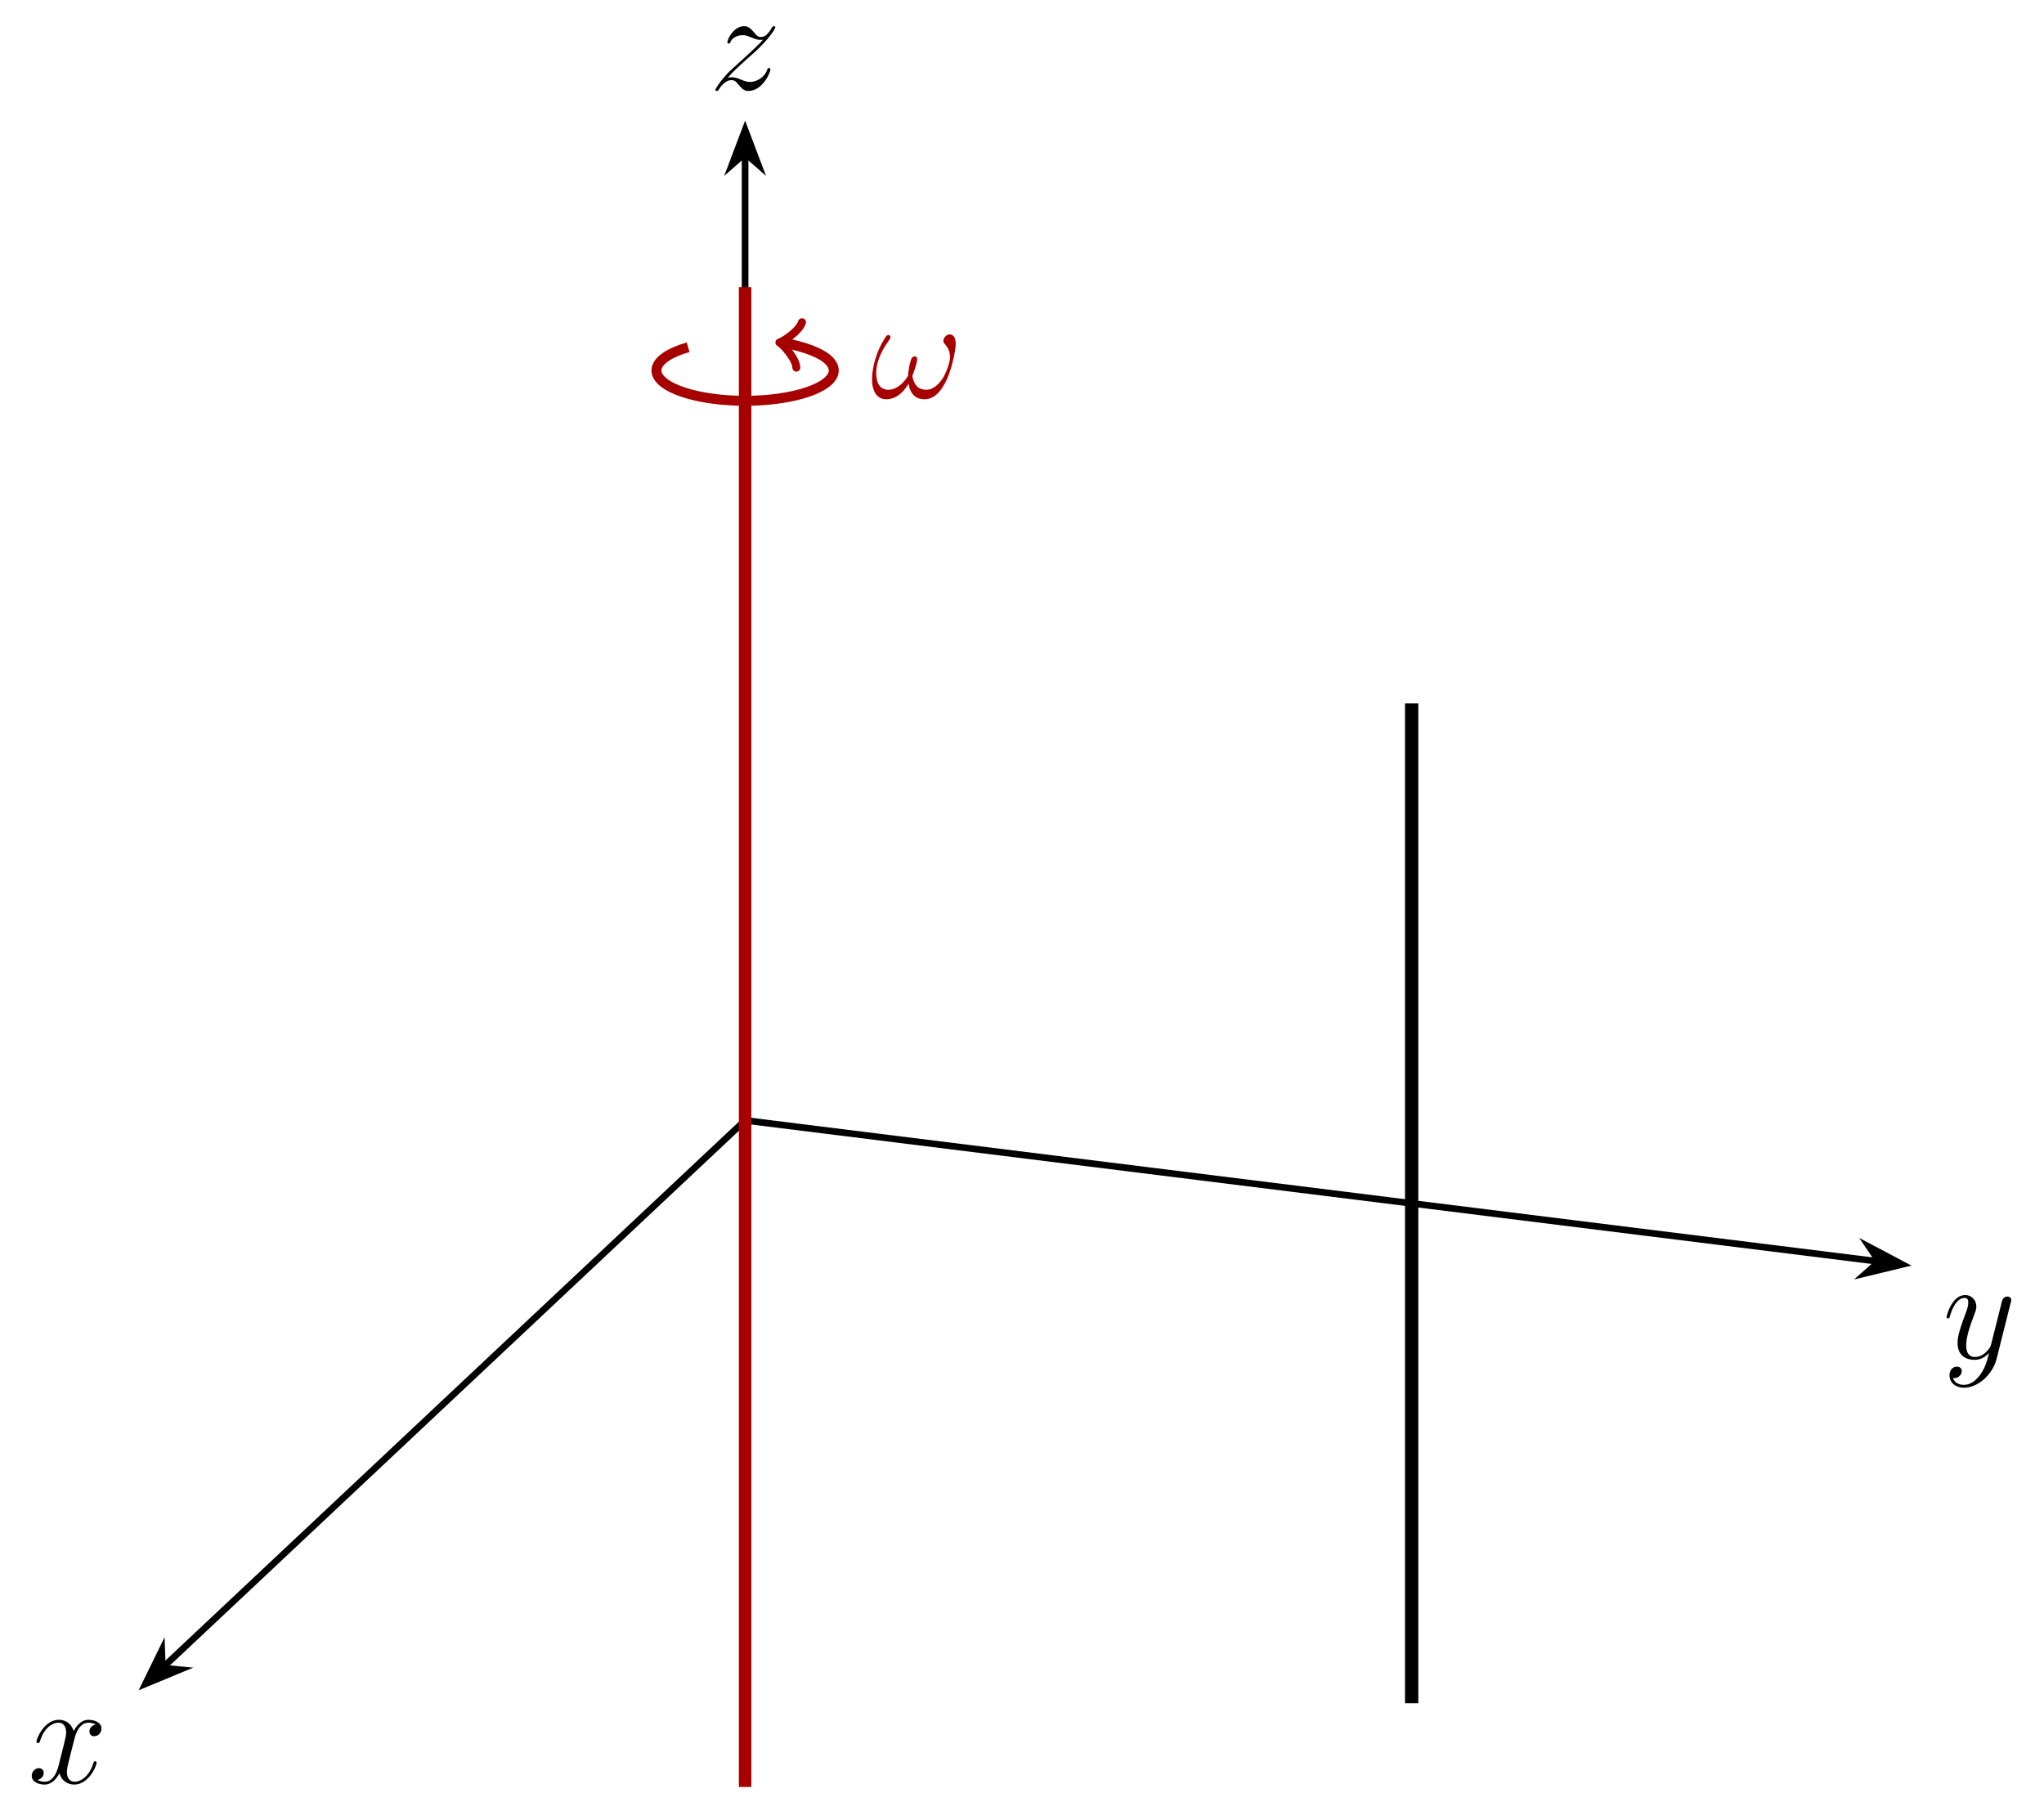
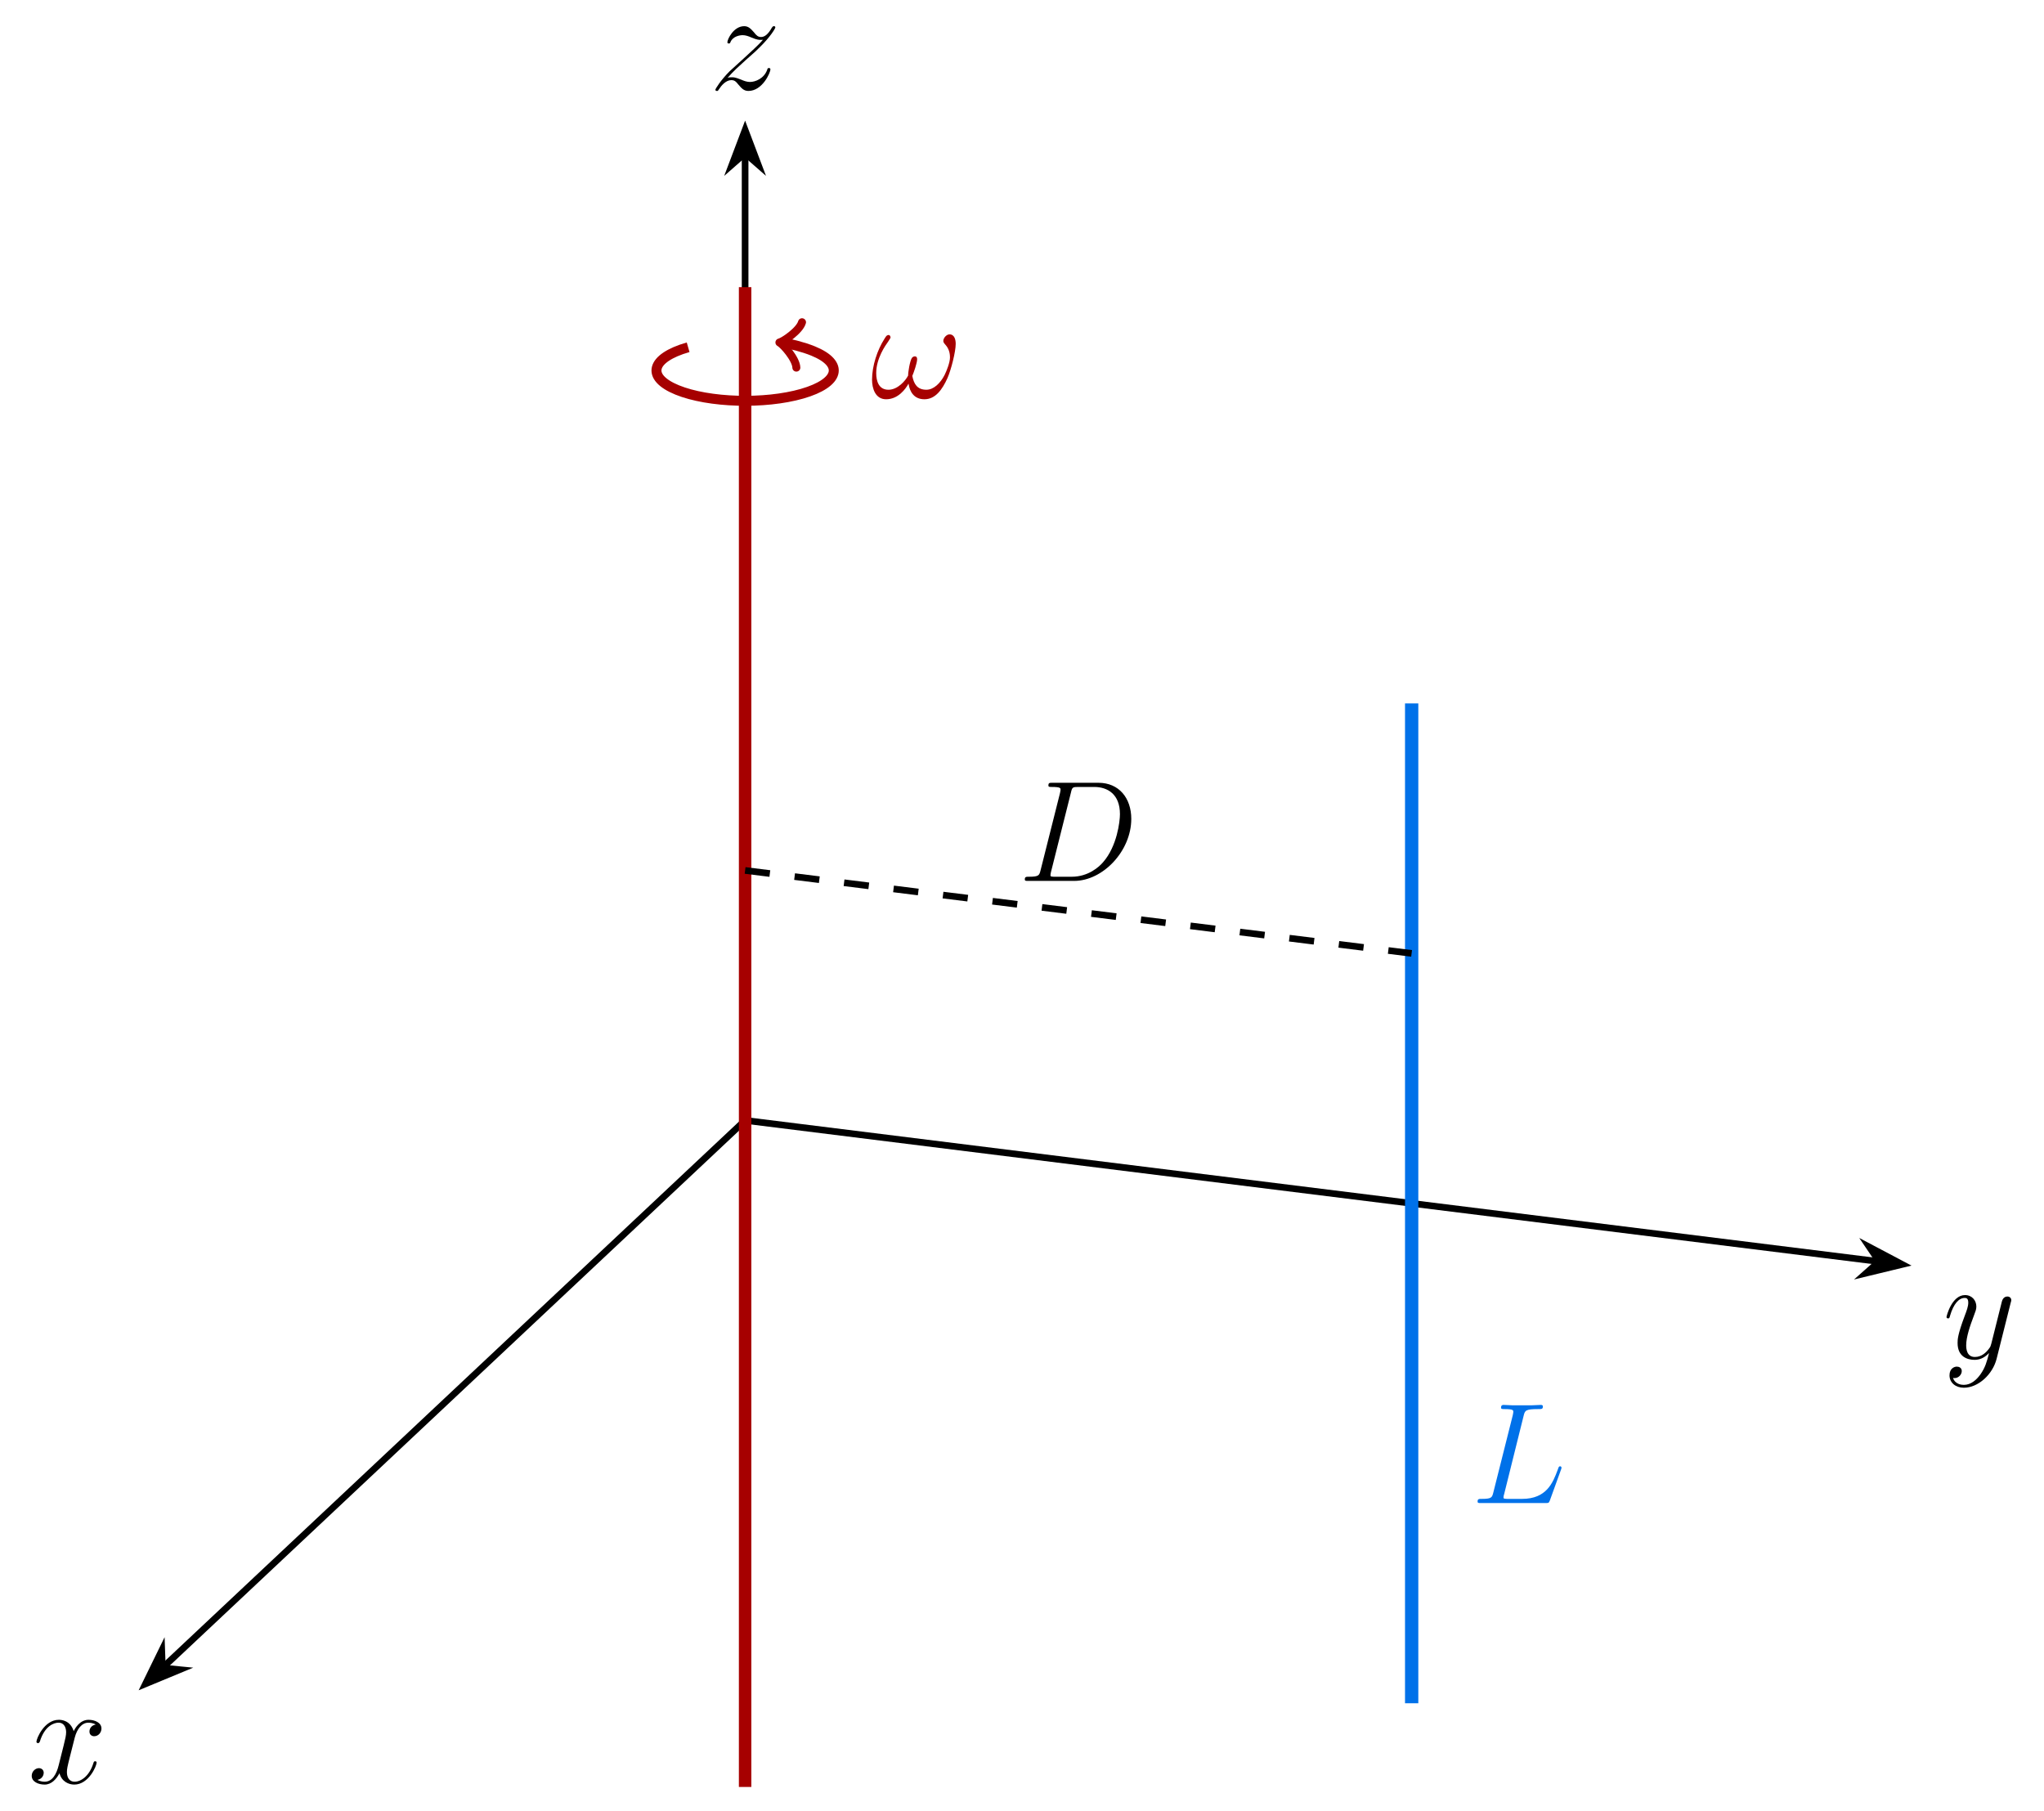
<svg xmlns="http://www.w3.org/2000/svg" xmlns:xlink="http://www.w3.org/1999/xlink" width="245.08" height="217.122" viewBox="0 0 245.08 217.122">
  <defs>
    <g>
      <g id="glyph-0-0">
        <path d="M 8.156 -7.031 C 7.609 -6.922 7.406 -6.516 7.406 -6.188 C 7.406 -5.766 7.734 -5.625 7.969 -5.625 C 8.484 -5.625 8.844 -6.078 8.844 -6.547 C 8.844 -7.266 8.031 -7.594 7.297 -7.594 C 6.25 -7.594 5.672 -6.562 5.516 -6.234 C 5.109 -7.531 4.047 -7.594 3.734 -7.594 C 1.984 -7.594 1.047 -5.344 1.047 -4.953 C 1.047 -4.891 1.125 -4.797 1.234 -4.797 C 1.375 -4.797 1.406 -4.906 1.453 -4.969 C 2.031 -6.891 3.188 -7.25 3.688 -7.25 C 4.453 -7.25 4.609 -6.531 4.609 -6.109 C 4.609 -5.734 4.516 -5.344 4.312 -4.516 L 3.719 -2.156 C 3.469 -1.125 2.969 -0.172 2.047 -0.172 C 1.969 -0.172 1.531 -0.172 1.172 -0.391 C 1.797 -0.516 1.922 -1.031 1.922 -1.234 C 1.922 -1.578 1.672 -1.797 1.344 -1.797 C 0.938 -1.797 0.484 -1.422 0.484 -0.875 C 0.484 -0.156 1.297 0.172 2.031 0.172 C 2.859 0.172 3.438 -0.484 3.812 -1.188 C 4.078 -0.172 4.938 0.172 5.578 0.172 C 7.328 0.172 8.266 -2.078 8.266 -2.469 C 8.266 -2.547 8.203 -2.625 8.094 -2.625 C 7.938 -2.625 7.922 -2.531 7.875 -2.391 C 7.406 -0.875 6.406 -0.172 5.625 -0.172 C 5.031 -0.172 4.703 -0.625 4.703 -1.328 C 4.703 -1.703 4.766 -1.984 5.047 -3.109 L 5.641 -5.453 C 5.906 -6.484 6.484 -7.25 7.281 -7.25 C 7.312 -7.25 7.797 -7.25 8.156 -7.031 Z M 8.156 -7.031 " />
      </g>
      <g id="glyph-0-1">
        <path d="M 4.531 1.922 C 4.062 2.578 3.391 3.172 2.547 3.172 C 2.344 3.172 1.516 3.141 1.25 2.344 C 1.312 2.359 1.391 2.359 1.422 2.359 C 1.953 2.359 2.297 1.906 2.297 1.516 C 2.297 1.125 1.969 0.984 1.703 0.984 C 1.422 0.984 0.828 1.188 0.828 2.031 C 0.828 2.906 1.562 3.516 2.547 3.516 C 4.266 3.516 6.016 1.922 6.484 0.016 L 8.172 -6.703 C 8.203 -6.781 8.234 -6.891 8.234 -6.984 C 8.234 -7.25 8.031 -7.422 7.766 -7.422 C 7.609 -7.422 7.25 -7.359 7.109 -6.828 L 5.844 -1.781 C 5.75 -1.469 5.75 -1.422 5.609 -1.234 C 5.266 -0.75 4.703 -0.172 3.875 -0.172 C 2.906 -0.172 2.828 -1.125 2.828 -1.578 C 2.828 -2.562 3.281 -3.891 3.75 -5.125 C 3.938 -5.625 4.047 -5.875 4.047 -6.219 C 4.047 -6.938 3.531 -7.594 2.688 -7.594 C 1.109 -7.594 0.469 -5.094 0.469 -4.953 C 0.469 -4.891 0.531 -4.797 0.656 -4.797 C 0.812 -4.797 0.828 -4.875 0.891 -5.109 C 1.312 -6.562 1.969 -7.25 2.641 -7.25 C 2.797 -7.25 3.078 -7.25 3.078 -6.688 C 3.078 -6.234 2.891 -5.734 2.641 -5.078 C 1.797 -2.828 1.797 -2.25 1.797 -1.844 C 1.797 -0.203 2.969 0.172 3.828 0.172 C 4.328 0.172 4.938 0.016 5.547 -0.625 L 5.562 -0.609 C 5.297 0.406 5.125 1.078 4.531 1.922 Z M 4.531 1.922 " />
      </g>
      <g id="glyph-0-2">
        <path d="M 2.188 -1.391 C 2.922 -2.234 3.531 -2.766 4.391 -3.547 C 5.422 -4.438 5.875 -4.875 6.109 -5.125 C 7.312 -6.312 7.922 -7.312 7.922 -7.453 C 7.922 -7.594 7.781 -7.594 7.75 -7.594 C 7.625 -7.594 7.594 -7.531 7.5 -7.406 C 7.078 -6.656 6.656 -6.297 6.219 -6.297 C 5.859 -6.297 5.672 -6.453 5.344 -6.875 C 4.969 -7.297 4.688 -7.594 4.188 -7.594 C 2.922 -7.594 2.172 -6.031 2.172 -5.672 C 2.172 -5.609 2.188 -5.516 2.344 -5.516 C 2.484 -5.516 2.5 -5.578 2.547 -5.703 C 2.844 -6.391 3.672 -6.516 4 -6.516 C 4.359 -6.516 4.703 -6.391 5.062 -6.234 C 5.719 -5.953 5.984 -5.953 6.172 -5.953 C 6.281 -5.953 6.359 -5.953 6.438 -5.969 C 5.875 -5.297 4.938 -4.484 4.172 -3.766 L 2.422 -2.172 C 1.375 -1.109 0.734 -0.094 0.734 0.031 C 0.734 0.141 0.828 0.172 0.938 0.172 C 1.031 0.172 1.047 0.156 1.172 -0.047 C 1.453 -0.484 2 -1.125 2.641 -1.125 C 3 -1.125 3.172 -1 3.516 -0.562 C 3.844 -0.188 4.125 0.172 4.688 0.172 C 6.375 0.172 7.328 -2.016 7.328 -2.406 C 7.328 -2.484 7.312 -2.578 7.141 -2.578 C 7.016 -2.578 6.984 -2.516 6.938 -2.344 C 6.562 -1.328 5.547 -0.906 4.875 -0.906 C 4.516 -0.906 4.172 -1.031 3.812 -1.188 C 3.109 -1.469 2.922 -1.469 2.703 -1.469 C 2.531 -1.469 2.344 -1.469 2.188 -1.391 Z M 2.188 -1.391 " />
      </g>
      <g id="glyph-0-3">
        <path d="M 10.234 -6.469 C 10.234 -6.969 10.094 -7.609 9.484 -7.609 C 9.141 -7.609 8.75 -7.188 8.75 -6.828 C 8.75 -6.688 8.812 -6.578 8.953 -6.422 C 9.219 -6.125 9.547 -5.672 9.547 -4.859 C 9.547 -4.234 9.156 -3.25 8.891 -2.719 C 8.406 -1.781 7.609 -0.969 6.719 -0.969 C 5.625 -0.969 5.219 -1.656 5.031 -2.625 C 5.219 -3.062 5.609 -4.188 5.609 -4.625 C 5.609 -4.828 5.547 -4.969 5.328 -4.969 C 5.203 -4.969 5.062 -4.906 4.969 -4.766 C 4.734 -4.391 4.516 -3.031 4.531 -2.672 C 4.203 -2.031 3.266 -0.969 2.172 -0.969 C 1.016 -0.969 0.703 -1.984 0.703 -2.969 C 0.703 -4.75 1.828 -6.312 2.141 -6.75 C 2.312 -7.016 2.422 -7.188 2.422 -7.219 C 2.422 -7.328 2.359 -7.531 2.203 -7.531 C 1.922 -7.531 1.844 -7.297 1.703 -7.094 C 0.828 -5.734 0.203 -3.828 0.203 -2.172 C 0.203 -1.109 0.609 0.172 1.891 0.172 C 3.328 0.172 4.219 -1.047 4.578 -1.703 C 4.719 -0.734 5.234 0.172 6.484 0.172 C 7.797 0.172 8.625 -0.984 9.25 -2.375 C 9.688 -3.375 10.234 -5.531 10.234 -6.469 Z M 10.234 -6.469 " />
+       </g>
+       <g id="glyph-0-4">
+         <path d="M 6.312 -10.438 C 6.469 -11.094 6.531 -11.266 8.047 -11.266 C 8.5 -11.266 8.625 -11.266 8.625 -11.594 C 8.625 -11.766 8.438 -11.766 8.375 -11.766 C 8.031 -11.766 7.625 -11.719 7.281 -11.719 L 4.969 -11.719 C 4.656 -11.719 4.266 -11.766 3.938 -11.766 C 3.812 -11.766 3.609 -11.766 3.609 -11.438 C 3.609 -11.266 3.766 -11.266 4.031 -11.266 C 5.078 -11.266 5.078 -11.125 5.078 -10.938 C 5.078 -10.906 5.078 -10.797 5.016 -10.531 L 2.688 -1.281 C 2.531 -0.672 2.5 -0.5 1.297 -0.5 C 0.969 -0.5 0.797 -0.5 0.797 -0.188 C 0.797 0 0.891 0 1.234 0 L 8.953 0 C 9.328 0 9.344 -0.016 9.469 -0.328 L 10.797 -4 C 10.828 -4.078 10.859 -4.188 10.859 -4.234 C 10.859 -4.344 10.781 -4.406 10.688 -4.406 C 10.672 -4.406 10.594 -4.406 10.562 -4.344 C 10.516 -4.328 10.516 -4.281 10.391 -3.953 C 9.828 -2.438 9.062 -0.5 6.141 -0.5 L 4.5 -0.5 C 4.25 -0.5 4.219 -0.5 4.109 -0.516 C 3.922 -0.531 3.906 -0.562 3.906 -0.703 C 3.906 -0.828 3.938 -0.938 3.984 -1.078 Z M 6.312 -10.438 " />
+       </g>
+       <g id="glyph-0-5">
+         <path d="M 2.703 -1.281 C 2.547 -0.672 2.516 -0.5 1.312 -0.5 C 0.984 -0.5 0.812 -0.5 0.812 -0.188 C 0.812 0 0.906 0 1.25 0 L 6.719 0 C 10.188 0 13.578 -3.594 13.578 -7.438 C 13.578 -9.922 12.109 -11.766 9.641 -11.766 L 4.109 -11.766 C 3.781 -11.766 3.641 -11.766 3.641 -11.438 C 3.641 -11.266 3.781 -11.266 4.047 -11.266 C 5.094 -11.266 5.094 -11.125 5.094 -10.938 C 5.094 -10.906 5.094 -10.797 5.031 -10.531 Z M 6.344 -10.594 C 6.484 -11.234 6.562 -11.266 7.234 -11.266 L 9.125 -11.266 C 10.75 -11.266 12.219 -10.391 12.219 -8 C 12.219 -7.141 11.875 -4.156 10.203 -2.25 C 9.734 -1.688 8.422 -0.5 6.438 -0.5 L 4.484 -0.5 C 4.234 -0.5 4.203 -0.5 4.094 -0.516 C 3.906 -0.531 3.891 -0.562 3.891 -0.703 C 3.891 -0.828 3.922 -0.938 3.953 -1.078 Z M 6.344 -10.594 " />
      </g>
    </g>
  </defs>
  <path fill="none" stroke-width="0.797" stroke-linecap="butt" stroke-linejoin="miter" stroke="rgb(0%, 0%, 0%)" stroke-opacity="1" stroke-miterlimit="10" d="M -0.001 -0.002 L -69.728 -65.521 " transform="matrix(1, 0, 0, -1, 89.341, 134.334)" />
  <path fill-rule="nonzero" fill="rgb(0%, 0%, 0%)" fill-opacity="1" stroke-width="0.797" stroke-linecap="butt" stroke-linejoin="miter" stroke="rgb(0%, 0%, 0%)" stroke-opacity="1" stroke-miterlimit="10" d="M 5.44 0.001 L 1.287 1.572 L 2.662 0 L 1.288 -1.571 Z M 5.44 0.001 " transform="matrix(-0.7287, 0.68475, 0.68475, 0.7287, 21.40863, 198.1689)" />
  <g fill="rgb(0%, 0%, 0%)" fill-opacity="1">
    <use xlink:href="#glyph-0-0" x="3.32" y="213.801" />
  </g>
  <path fill="none" stroke-width="0.797" stroke-linecap="butt" stroke-linejoin="miter" stroke="rgb(0%, 0%, 0%)" stroke-opacity="1" stroke-miterlimit="10" d="M -0.001 -0.002 L 135.784 -16.904 " transform="matrix(1, 0, 0, -1, 89.341, 134.334)" />
  <path fill-rule="nonzero" fill="rgb(0%, 0%, 0%)" fill-opacity="1" stroke-width="0.797" stroke-linecap="butt" stroke-linejoin="miter" stroke="rgb(0%, 0%, 0%)" stroke-opacity="1" stroke-miterlimit="10" d="M 5.44 -0.002 L 1.288 1.572 L 2.665 -0.001 L 1.286 -1.57 Z M 5.44 -0.002 " transform="matrix(0.99231, 0.1235, 0.1235, -0.99231, 222.6797, 150.9321)" />
  <g fill="rgb(0%, 0%, 0%)" fill-opacity="1">
    <use xlink:href="#glyph-0-1" x="232.922" y="162.875" />
  </g>
  <path fill="none" stroke-width="0.797" stroke-linecap="butt" stroke-linejoin="miter" stroke="rgb(0%, 0%, 0%)" stroke-opacity="1" stroke-miterlimit="10" d="M -0.001 -0.002 L -0.001 115.772 " transform="matrix(1, 0, 0, -1, 89.341, 134.334)" />
  <path fill-rule="nonzero" fill="rgb(0%, 0%, 0%)" fill-opacity="1" stroke-width="0.797" stroke-linecap="butt" stroke-linejoin="miter" stroke="rgb(0%, 0%, 0%)" stroke-opacity="1" stroke-miterlimit="10" d="M 5.44 0.001 L 1.288 1.571 L 2.663 0.001 L 1.288 -1.569 Z M 5.44 0.001 " transform="matrix(0, -1, -1, 0, 89.341, 21.02643)" />
  <g fill="rgb(0%, 0%, 0%)" fill-opacity="1">
    <use xlink:href="#glyph-0-2" x="85.043" y="10.733" />
  </g>
  <path fill="none" stroke-width="1.494" stroke-linecap="butt" stroke-linejoin="miter" stroke="rgb(64.999%, 0%, 0%)" stroke-opacity="1" stroke-miterlimit="10" d="M -0.001 99.904 L -0.001 -79.924 " transform="matrix(1, 0, 0, -1, 89.341, 134.334)" />
  <path fill="none" stroke-width="1.196" stroke-linecap="butt" stroke-linejoin="miter" stroke="rgb(64.999%, 0%, 0%)" stroke-opacity="1" stroke-miterlimit="10" d="M -6.833 92.697 C -11.329 91.408 -11.915 89.115 -8.142 87.576 C -4.368 86.037 2.335 85.838 6.835 87.127 C 11.331 88.42 11.917 90.713 8.143 92.252 C 6.944 92.74 5.389 93.111 4.823 93.182 " transform="matrix(1, 0, 0, -1, 89.341, 134.334)" />
  <path fill="none" stroke-width="0.956" stroke-linecap="round" stroke-linejoin="round" stroke="rgb(64.999%, 0%, 0%)" stroke-opacity="1" stroke-miterlimit="10" d="M 0.001 2.741 C 0.16 1.714 1.911 0.172 2.389 -0.001 C 1.914 -0.17 0.158 -1.715 -0.001 -2.743 " transform="matrix(-0.99232, -0.12352, -0.12352, 0.99232, 95.82402, 41.3585)" />
  <g fill="rgb(64.999%, 0%, 0%)" fill-opacity="1">
    <use xlink:href="#glyph-0-3" x="104.357" y="47.7" />
  </g>
-   <path fill="none" stroke-width="1.594" stroke-linecap="butt" stroke-linejoin="miter" stroke="rgb(0%, 0%, 0%)" stroke-opacity="1" stroke-miterlimit="10" d="M 79.921 -69.889 L 79.921 49.994 " transform="matrix(1, 0, 0, -1, 89.341, 134.334)" />
+   <path fill="none" stroke-width="1.594" stroke-linecap="butt" stroke-linejoin="miter" stroke="rgb(0%, 44.118%, 91.248%)" stroke-opacity="1" stroke-miterlimit="10" d="M 79.921 49.994 L 79.921 -69.889 " transform="matrix(1, 0, 0, -1, 89.341, 134.334)" />
+   <g fill="rgb(0%, 44.118%, 91.248%)" fill-opacity="1">
+     <use xlink:href="#glyph-0-4" x="176.369" y="180.217" />
+   </g>
+   <path fill="none" stroke-width="0.797" stroke-linecap="butt" stroke-linejoin="miter" stroke="rgb(0%, 0%, 0%)" stroke-opacity="1" stroke-dasharray="2.989 2.989" stroke-miterlimit="10" d="M -0.001 29.967 L 79.913 20.021 " transform="matrix(1, 0, 0, -1, 89.341, 134.334)" />
+   <g fill="rgb(0%, 0%, 0%)" fill-opacity="1">
+     <use xlink:href="#glyph-0-5" x="122.065" y="105.622" />
+   </g>
</svg>
